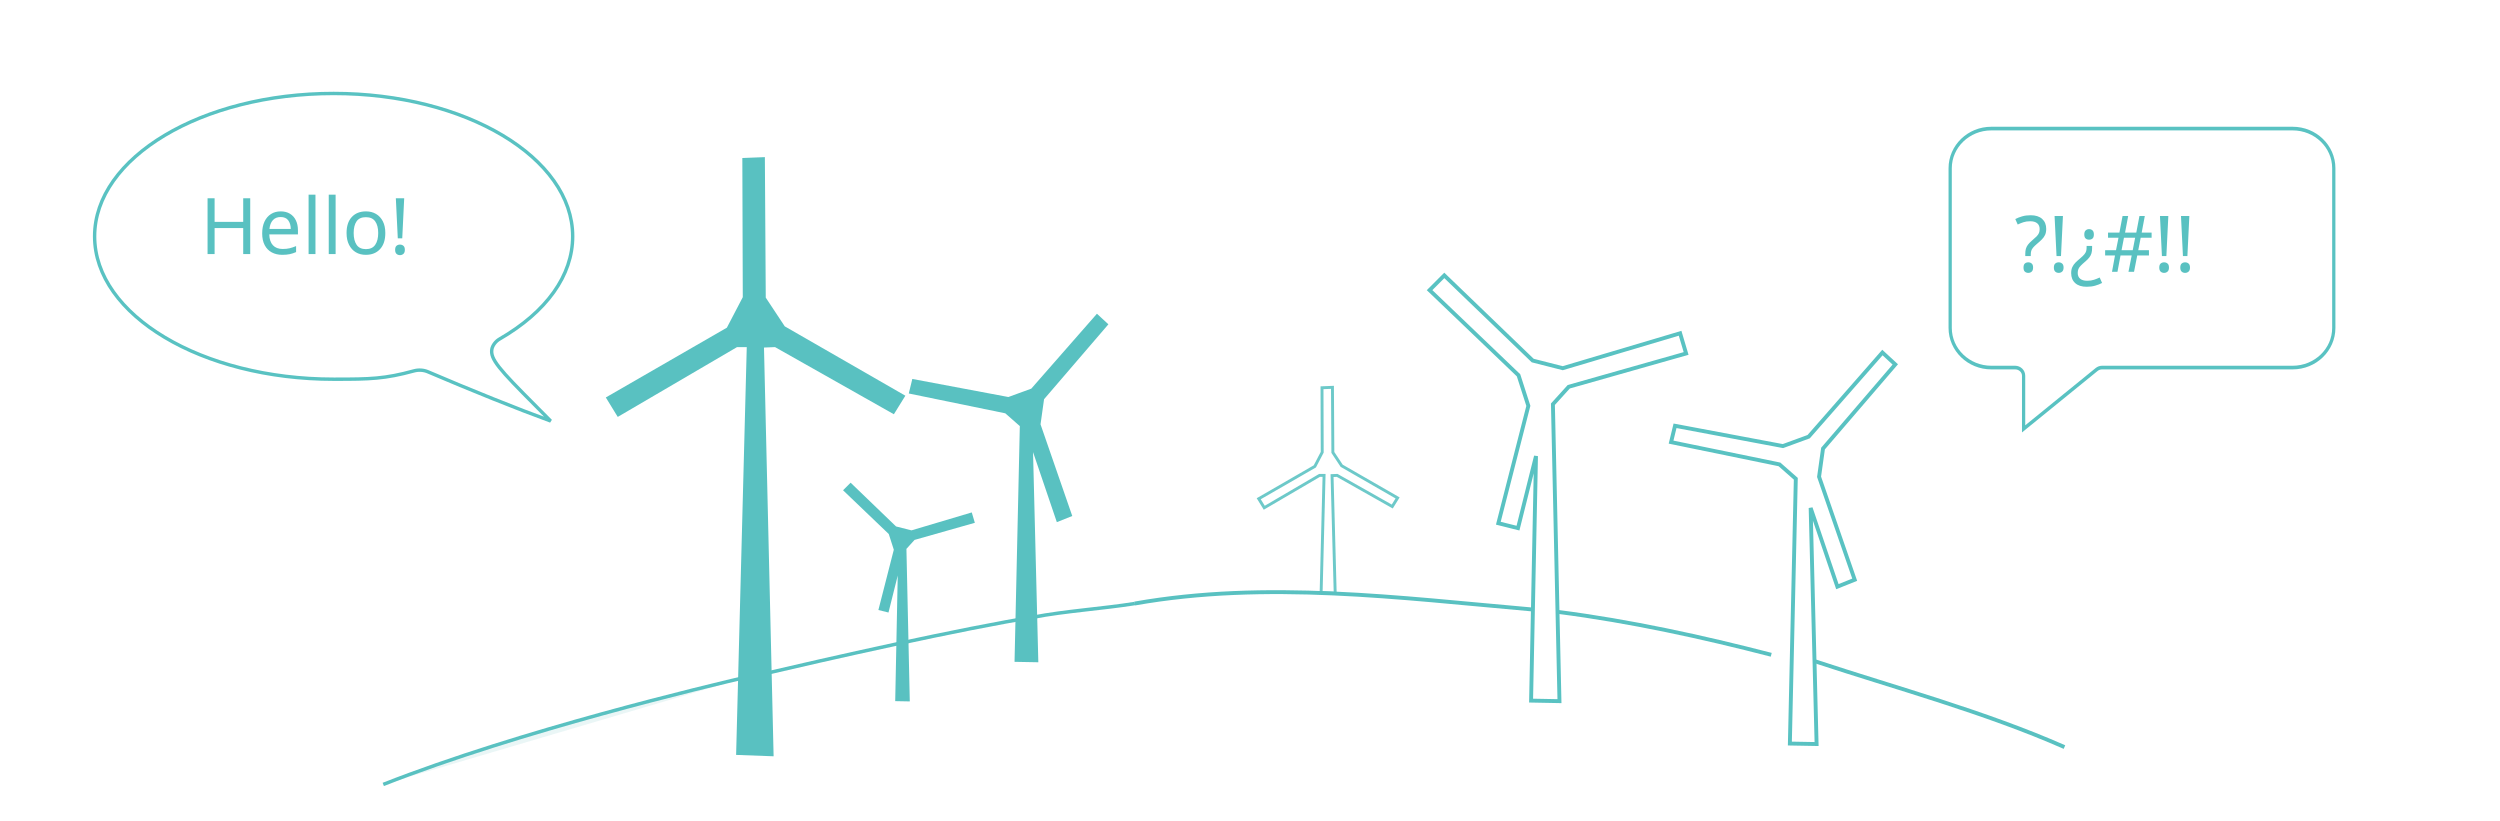
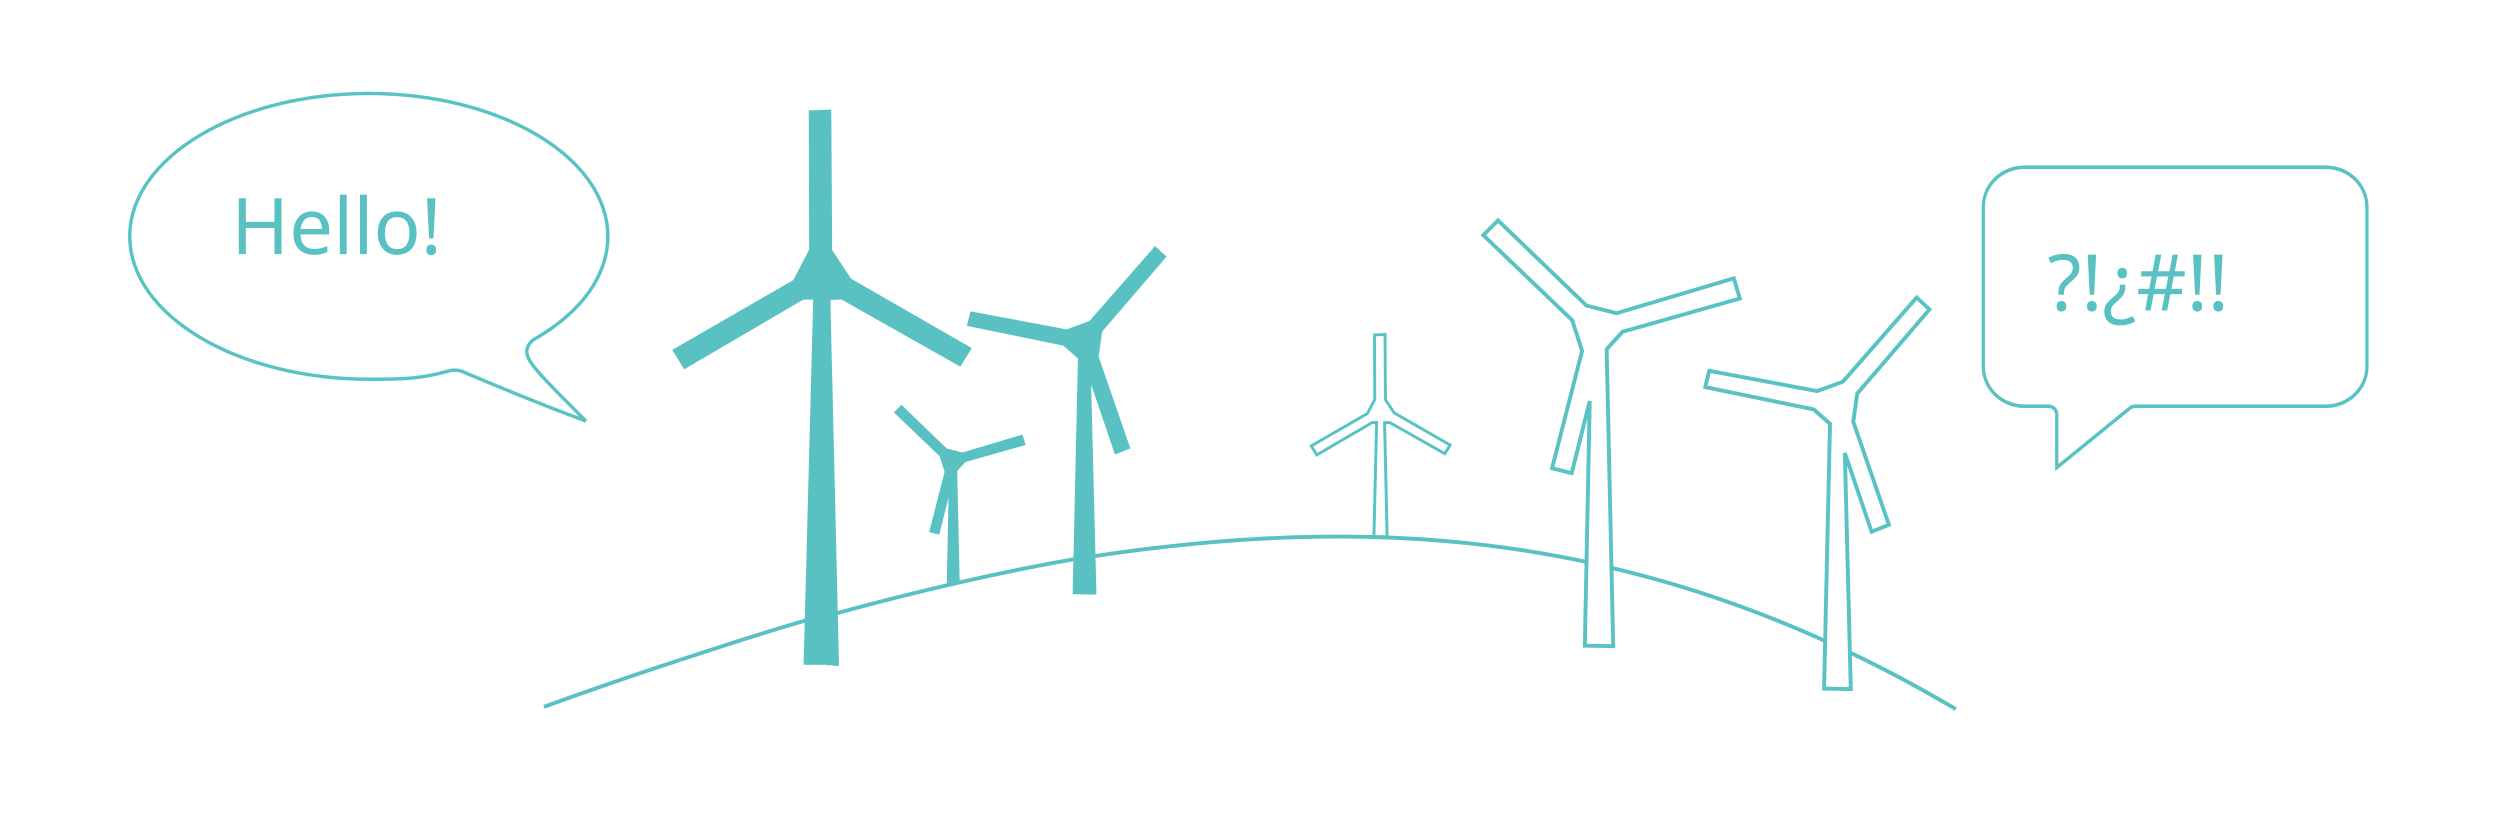
- <svg xmlns="http://www.w3.org/2000/svg" viewBox="0 0 1280 420" height="420" width="1280" version="1.1" id="svg4190">
+ <svg xmlns="http://www.w3.org/2000/svg" id="svg4190" version="1.1" width="1280" height="420" viewBox="0 0 1280 420">
  <defs id="defs4194" />
-   <rect y="133.938" x="-407.181" height="61.188" width="190.362" id="rect5289-6" style="fill:#a2faa3;fill-opacity:1;fill-rule:evenodd;stroke:none;stroke-width:4.05;stroke-miterlimit:4;stroke-dasharray:none;stroke-opacity:1" />
-   <rect y="201.406" x="-407.181" height="61.188" width="190.362" id="rect5289-6-7" style="fill:#88a0a8;fill-opacity:1;fill-rule:evenodd;stroke:none;stroke-width:4.05;stroke-miterlimit:4;stroke-dasharray:none;stroke-opacity:1" />
-   <rect y="268.875" x="-407.181" height="61.188" width="190.362" id="rect5289-6-7-5" style="fill:#595358;fill-opacity:1;fill-rule:evenodd;stroke:none;stroke-width:4.05;stroke-miterlimit:4;stroke-dasharray:none;stroke-opacity:1" />
-   <rect y="336.343" x="-407.181" height="61.188" width="190.362" id="rect5289-6-7-5-3" style="fill:#857f74;fill-opacity:1;fill-rule:evenodd;stroke:none;stroke-width:4.05;stroke-miterlimit:4;stroke-dasharray:none;stroke-opacity:1" />
-   <rect y="66.469" x="-407.181" height="61.188" width="190.362" id="rect5289-6-7-5-3-3" style="fill:#59c3c3;fill-opacity:1;fill-rule:evenodd;stroke:none;stroke-width:4.05;stroke-miterlimit:4;stroke-dasharray:none;stroke-opacity:1" />
-   <path id="path6015-7" d="m 682.217,198.314 -5.348,0.209 0.105,33.029 -3.775,7.234 -28.73,16.566 2.832,4.615 28.311,-16.568 2.307,0 -1.504,59.975 7.207,0.438 -1.613,-60.307 2.621,-0.105 28.205,15.938 2.727,-4.402 -28.625,-16.463 -4.508,-6.814 z" style="fill:none;fill-opacity:1;fill-rule:evenodd;stroke:#59c2c2;stroke-width:1.5;stroke-linecap:butt;stroke-linejoin:miter;stroke-miterlimit:4;stroke-dasharray:none;stroke-opacity:0.878" />
-   <path id="path6017-5" d="m 731.936,148.554 7.545,-7.546 45.273,43.596 15.371,3.913 60.085,-17.886 3.074,10.34 -60.085,17.047 -8.104,8.943 3.353,152.029 -14.532,-0.279 2.515,-125.2 -9.222,36.889 -10.06,-2.515 15.37,-60.085 -5.03,-15.65 z" style="fill:none;fill-opacity:1;fill-rule:evenodd;stroke:#59c2c2;stroke-width:2;stroke-linecap:butt;stroke-linejoin:miter;stroke-miterlimit:4;stroke-dasharray:none;stroke-opacity:1" />
-   <path id="path6019-3" d="m 855.588,226.366 2.027,-8.363 55.245,10.39 13.178,-4.815 37.759,-43.081 6.589,6.082 -36.998,43.081 -2.027,14.445 18.246,52.71 -8.87,3.548 -13.684,-40.293 3.041,120.879 -13.684,-0.253 3.041,-135.577 -8.363,-7.349 z" style="fill:none;fill-opacity:1;fill-rule:evenodd;stroke:#59c2c2;stroke-width:2;stroke-linecap:butt;stroke-linejoin:miter;stroke-miterlimit:4;stroke-dasharray:none;stroke-opacity:1" />
-   <path id="path6166" d="m 581.062,309 c -16.438,2.641 -35.7,3.847 -52.062,7" style="fill:#58bfbf;fill-opacity:0.125;fill-rule:evenodd;stroke:#59c1c1;stroke-width:1.8;stroke-linecap:butt;stroke-linejoin:miter;stroke-miterlimit:4;stroke-dasharray:none;stroke-opacity:1" />
-   <path id="path6168" d="m 531,315.625 c -39.82,6.438 -105.939,21.427 -144.91,30.547" style="fill:none;fill-opacity:0.125;fill-rule:evenodd;stroke:#59c1c1;stroke-width:1.8;stroke-linecap:butt;stroke-linejoin:miter;stroke-miterlimit:4;stroke-dasharray:none;stroke-opacity:1" />
-   <path id="path6170" d="M 383.5,346.343 C 361.689,351.445 266.683,374 196.231,401.623" style="fill:#58bfbf;fill-opacity:0.125;fill-rule:evenodd;stroke:#59c1c1;stroke-width:1.8;stroke-linecap:butt;stroke-linejoin:miter;stroke-miterlimit:4;stroke-dasharray:none;stroke-opacity:1" />
-   <path id="path6015-7-1" d="m 391.613,80.449 -11.537,0.451 0.228,71.256 -8.145,15.607 -61.982,35.739 6.11,9.957 61.076,-35.744 4.976,0 -5.45,208.798 19.2,0.707 -4.928,-209.277 5.655,-0.228 60.848,34.383 5.882,-9.497 -61.754,-35.516 -9.725,-14.701 z" style="fill:#59c1c1;fill-opacity:1;fill-rule:evenodd;stroke:none;stroke-width:2;stroke-linecap:butt;stroke-linejoin:miter;stroke-miterlimit:4;stroke-dasharray:none;stroke-opacity:1" />
-   <path id="path6017-5-2" d="m 431.645,251.019 3.876,-3.876 23.258,22.396 7.896,2.01 30.867,-9.188 1.579,5.312 -30.867,8.758 -4.163,4.594 1.723,78.101 -7.466,-0.144 1.292,-64.318 -4.738,18.951 -5.168,-1.292 7.896,-30.867 -2.584,-8.04 z" style="fill:#59c1c1;fill-opacity:1;fill-rule:evenodd;stroke:none;stroke-width:2;stroke-linecap:butt;stroke-linejoin:miter;stroke-miterlimit:4;stroke-dasharray:none;stroke-opacity:1" />
-   <path id="path6019-3-7" d="m 465.297,201.466 1.805,-7.445 49.181,9.25 11.731,-4.286 33.615,-38.352 5.866,5.414 -32.938,38.352 -1.805,12.859 16.243,46.925 -7.896,3.158 -12.183,-35.871 2.707,107.612 -12.182,-0.226 2.707,-120.697 -7.445,-6.542 z" style="fill:#59c1c1;fill-opacity:1;fill-rule:evenodd;stroke:none;stroke-width:2;stroke-linecap:butt;stroke-linejoin:miter;stroke-miterlimit:4;stroke-dasharray:none;stroke-opacity:1" />
-   <path id="path6344" d="m 581,309 c 67.259,-11.88 135.652,-2.871 203,3" style="fill:none;fill-rule:evenodd;stroke:#59c1c1;stroke-width:2;stroke-linecap:butt;stroke-linejoin:miter;stroke-miterlimit:4;stroke-dasharray:none;stroke-opacity:1" />
-   <path id="path6346" d="m 797.812,313.312 c 36.918,4.724 74.089,12.889 109.062,21.938" style="fill:none;fill-rule:evenodd;stroke:#59c1c1;stroke-width:2;stroke-linecap:butt;stroke-linejoin:miter;stroke-miterlimit:4;stroke-dasharray:none;stroke-opacity:1" />
-   <path id="path6348" d="m 929.062,338.5 c 42.192,13.906 87.194,26.052 127.938,44" style="fill:none;fill-rule:evenodd;stroke:#59c1c1;stroke-width:2;stroke-linecap:butt;stroke-linejoin:miter;stroke-miterlimit:4;stroke-dasharray:none;stroke-opacity:1" />
-   <path id="path6" d="m 274.575,208.121 c -19.227,-19.273 -23.624,-24.287 -22.742,-29.336 0.333,-1.873 1.926,-4.034 3.866,-5.156 24.186,-13.947 37.511,-32.644 37.511,-52.626 0,-40.329 -54.909,-73.147 -122.384,-73.147 -67.484,0 -122.384,32.814 -122.384,73.147 0,40.336 54.9,73.154 122.384,73.154 l 1,0 c 17.498,0 25.181,-0.167 40.1,-4.256 2.383,-0.653 4.989,-0.49 7.2,0.469 21.544,9.225 46.01,19.082 62.825,25.191 -2.549,-2.602 -5.143,-5.201 -7.376,-7.439 z" style="fill:none;stroke:#59c2c2;stroke-width:1.753;stroke-miterlimit:4;stroke-dasharray:none;stroke-opacity:1" />
-   <g style="fill:none;stroke:#59c2c2;stroke-width:2;stroke-miterlimit:4;stroke-dasharray:none;stroke-opacity:1" id="g5" transform="matrix(-0.8329789,0,0,0.9335966,602.2983,1320.728)">
-     <path style="fill:none;stroke:#59c2c2;stroke-width:2;stroke-miterlimit:4;stroke-dasharray:none;stroke-opacity:1" id="path7" d="m -686.168,-1344.153 c -13.927,0 -25.257,9.748 -25.257,21.73 l 0,87.603 c 0,11.982 11.33,21.73 25.257,21.73 l 117.138,0 c 1.229,0 2.418,0.374 3.358,1.055 l 44.903,32.571 0,-29.144 c 0,-2.475 2.332,-4.481 5.208,-4.481 l 14.672,0 c 13.927,0 25.257,-9.748 25.257,-21.73 l 0,-87.603 c 0,-11.982 -11.33,-21.73 -25.257,-21.73 z" />
+   <rect style="fill:#a2faa3;fill-opacity:1;fill-rule:evenodd;stroke:none;stroke-width:4.05;stroke-miterlimit:4;stroke-dasharray:none;stroke-opacity:1" id="rect5289-6" width="190.362" height="61.188" x="-407.181" y="133.938" />
+   <rect style="fill:#88a0a8;fill-opacity:1;fill-rule:evenodd;stroke:none;stroke-width:4.05;stroke-miterlimit:4;stroke-dasharray:none;stroke-opacity:1" id="rect5289-6-7" width="190.362" height="61.188" x="-407.181" y="201.406" />
+   <rect style="fill:#595358;fill-opacity:1;fill-rule:evenodd;stroke:none;stroke-width:4.05;stroke-miterlimit:4;stroke-dasharray:none;stroke-opacity:1" id="rect5289-6-7-5" width="190.362" height="61.188" x="-407.181" y="268.875" />
+   <rect style="fill:#857f74;fill-opacity:1;fill-rule:evenodd;stroke:none;stroke-width:4.05;stroke-miterlimit:4;stroke-dasharray:none;stroke-opacity:1" id="rect5289-6-7-5-3" width="190.362" height="61.188" x="-407.181" y="336.343" />
+   <rect style="fill:#59c3c3;fill-opacity:1;fill-rule:evenodd;stroke:none;stroke-width:4.05;stroke-miterlimit:4;stroke-dasharray:none;stroke-opacity:1" id="rect5289-6-7-5-3-3" width="190.362" height="61.188" x="-407.181" y="66.469" />
+   <path style="fill:none;stroke:#59c2c2;stroke-width:1.753;stroke-miterlimit:4;stroke-dasharray:none;stroke-opacity:1" d="m 292.575,208.121 c -19.227,-19.273 -23.624,-24.287 -22.742,-29.336 0.333,-1.873 1.926,-4.034 3.866,-5.156 24.186,-13.947 37.511,-32.644 37.511,-52.626 0,-40.329 -54.909,-73.147 -122.384,-73.147 -67.484,0 -122.384,32.814 -122.384,73.147 0,40.336 54.9,73.154 122.384,73.154 l 1,0 c 17.498,0 25.181,-0.167 40.1,-4.256 2.383,-0.653 4.989,-0.49 7.2,0.469 21.544,9.225 46.01,19.082 62.825,25.191 -2.549,-2.602 -5.143,-5.201 -7.376,-7.439 z" id="path6" />
+   <g transform="matrix(-0.8329789,0,0,0.9335966,619.2688,1340.527)" id="g5" style="fill:none;stroke:#59c2c2;stroke-width:2;stroke-miterlimit:4;stroke-dasharray:none;stroke-opacity:1">
+     <path d="m -686.168,-1344.153 c -13.927,0 -25.257,9.748 -25.257,21.73 l 0,87.603 c 0,11.982 11.33,21.73 25.257,21.73 l 117.138,0 c 1.229,0 2.418,0.374 3.358,1.055 l 44.903,32.571 0,-29.144 c 0,-2.475 2.332,-4.481 5.208,-4.481 l 14.672,0 c 13.927,0 25.257,-9.748 25.257,-21.73 l 0,-87.603 c 0,-11.982 -11.33,-21.73 -25.257,-21.73 z" id="path7" style="fill:none;stroke:#59c2c2;stroke-width:2;stroke-miterlimit:4;stroke-dasharray:none;stroke-opacity:1" />
  </g>
-   <text id="text7303" y="139.157" x="1031.346" style="font-style:normal;font-variant:normal;font-weight:normal;font-stretch:normal;font-size:40px;line-height:125%;font-family:'Courier 10 Pitch';-inkscape-font-specification:'Courier 10 Pitch, Normal';text-align:start;letter-spacing:0px;word-spacing:0px;writing-mode:lr-tb;text-anchor:start;fill:#59c1c1;fill-opacity:1;stroke:none;stroke-width:1px;stroke-linecap:butt;stroke-linejoin:miter;stroke-opacity:1" xml:space="preserve">
-     <tspan y="139.157" x="1031.346" id="tspan7305">?!¿#!!</tspan>
+   <text xml:space="preserve" style="font-style:normal;font-variant:normal;font-weight:normal;font-stretch:normal;font-size:40px;line-height:125%;font-family:'Courier 10 Pitch';-inkscape-font-specification:'Courier 10 Pitch, Normal';text-align:start;letter-spacing:0px;word-spacing:0px;writing-mode:lr-tb;text-anchor:start;fill:#59c1c1;fill-opacity:1;stroke:none;stroke-width:1px;stroke-linecap:butt;stroke-linejoin:miter;stroke-opacity:1" x="1048.317" y="158.956" id="text7303">
+     <tspan id="tspan7305" x="1048.317" y="158.956">?!¿#!!</tspan>
  </text>
-   <text id="text7303-9" y="130.069" x="102.396" style="font-style:normal;font-weight:normal;font-size:40px;line-height:125%;font-family:sans-serif;letter-spacing:0px;word-spacing:0px;fill:#59c1c1;fill-opacity:1;stroke:none;stroke-width:1px;stroke-linecap:butt;stroke-linejoin:miter;stroke-opacity:1" xml:space="preserve">
-     <tspan style="font-style:normal;font-variant:normal;font-weight:normal;font-stretch:normal;font-size:40px;line-height:125%;font-family:'Courier 10 Pitch';-inkscape-font-specification:'Courier 10 Pitch, Normal';text-align:start;writing-mode:lr-tb;text-anchor:start" y="130.069" x="102.396" id="tspan7305-3">Hello!</tspan>
+   <text xml:space="preserve" style="font-style:normal;font-weight:normal;font-size:40px;line-height:125%;font-family:sans-serif;letter-spacing:0px;word-spacing:0px;fill:#59c1c1;fill-opacity:1;stroke:none;stroke-width:1px;stroke-linecap:butt;stroke-linejoin:miter;stroke-opacity:1" x="118.396" y="130.069" id="text7303-9">
+     <tspan id="tspan7305-3" x="118.396" y="130.069" style="font-style:normal;font-variant:normal;font-weight:normal;font-stretch:normal;font-size:40px;line-height:125%;font-family:'Courier 10 Pitch';-inkscape-font-specification:'Courier 10 Pitch, Normal';text-align:start;writing-mode:lr-tb;text-anchor:start">Hello!</tspan>
  </text>
+   <g id="g5037" transform="translate(16,-467.8656)">
+     <path id="path4986" d="m 409.613,523.949 -11.537,0.451 0.229,71.254 -8.146,15.607 -61.98,35.74 6.109,9.957 61.076,-35.744 4.977,0 -4.887,187.141 c 0.205,-0.095 0.437,-0.153 0.752,-0.17 0.142,-0.007 0.29,0.014 0.422,0.07 0.141,-0.008 0.416,-0.01 0.422,-0.01 0.209,0.004 0.418,0.003 0.627,0.002 0.258,1.1e-4 0.516,5e-5 0.773,0 0.209,-7e-5 0.418,-10e-6 0.627,0 l 0.484,0 0.498,0 0.5,0 0.508,0 0.492,0 0.633,0 0.484,0 0.498,0 0.5,0 0.625,0 0.443,0 0.434,0 0.496,0 0.502,0 0.5,0 c 0.483,-0.019 0.694,0.072 1.014,0.246 0.248,-0.016 0.567,0.009 0.713,0.006 0.27,-0.006 0.539,-0.002 0.809,-0.002 0.154,-1.6e-4 0.307,-4e-5 0.461,0 0.199,8e-5 0.399,10e-6 0.598,0 0.379,0 0.43,0.031 0.574,0.297 0.118,-0.017 0.248,-0.038 0.322,-0.043 0.17,-0.006 0.341,-0.005 0.512,-0.004 0.165,5e-4 0.331,0 0.496,0 0.148,8e-5 0.295,4e-5 0.443,0 l 0.566,0 0.391,0 -4.41,-187.307 5.654,-0.227 60.848,34.383 5.883,-9.498 -61.754,-35.516 -9.725,-14.701 -0.455,-71.934 z" style="fill:#59c1c1;fill-opacity:1;fill-rule:evenodd;stroke:none;stroke-width:2;stroke-linecap:butt;stroke-linejoin:miter;stroke-miterlimit:4;stroke-dasharray:none;stroke-opacity:1" />
+     <path id="path4984" d="m 406.48,807.299 c -0.183,0.062 -0.103,0.061 0.094,0.033 -0.042,-0.015 -0.043,-0.015 -0.094,-0.033 z" style="fill:#59c1c1;fill-opacity:1;fill-rule:evenodd;stroke:none;stroke-width:2;stroke-linecap:butt;stroke-linejoin:miter;stroke-miterlimit:4;stroke-dasharray:none;stroke-opacity:1" />
+     <path id="path4982" d="m 406.928,807.455 c 0.045,0.085 0.107,0.181 0.178,0.305 -0.023,-0.172 -0.029,-0.247 -0.178,-0.305 z" style="fill:#59c1c1;fill-opacity:1;fill-rule:evenodd;stroke:none;stroke-width:2;stroke-linecap:butt;stroke-linejoin:miter;stroke-miterlimit:4;stroke-dasharray:none;stroke-opacity:1" />
+     <path id="path4980" d="m 404.4,807.633 c 0.156,0.288 0.164,0.242 0,0 z" style="fill:#59c1c1;fill-opacity:1;fill-rule:evenodd;stroke:none;stroke-width:2;stroke-linecap:butt;stroke-linejoin:miter;stroke-miterlimit:4;stroke-dasharray:none;stroke-opacity:1" />
+     <path id="path5035" d="m 445.521,675.143 -3.877,3.877 23.402,22.396 2.584,8.039 -7.896,30.867 5.168,1.293 4.738,-18.951 -0.893,44.361 c 0.524,-0.244 0.932,-0.391 1.258,-0.377 0.177,-0.104 0.351,-0.186 0.49,-0.078 0.046,0.036 0.084,0.081 0.129,0.119 0.19,-0.27 0.328,-0.486 0.32,-0.537 -0.018,0.003 -0.048,0.004 -0.06,0.006 0.042,-0.029 0.058,-0.025 0.06,-0.006 0.134,-0.02 0.367,-0.059 0.461,-0.045 0.328,0.048 0.198,0.033 0.373,0.06 0.399,-0.287 0.382,-0.401 0.896,-0.393 l 0.723,0 c 0.199,-2e-5 0.397,-1.6e-4 0.596,0 0.029,-5e-5 0.059,5e-5 0.088,0 0.076,-0.282 0.079,-0.211 0.055,0 0.228,-3.7e-4 0.456,6.1e-4 0.684,0.002 0.174,10e-4 0.349,-0.002 0.523,-0.004 l -1.252,-56.748 4.162,-4.596 30.867,-8.756 -1.58,-5.312 -30.865,9.188 -7.896,-2.01 -23.258,-22.396 z" style="fill:#59c1c1;fill-opacity:1;fill-rule:evenodd;stroke:none;stroke-width:2;stroke-linecap:butt;stroke-linejoin:miter;stroke-miterlimit:4;stroke-dasharray:none;stroke-opacity:1" />
+     <path id="path5033" d="m 474.137,765.775 c -0.018,3e-5 -0.036,-3e-5 -0.055,0 -0.01,0.039 -0.069,0.291 -0.082,0.342 0.009,0.002 0.018,0.006 0.027,0.008 0.022,2.2e-4 0.042,-4.5e-4 0.065,0 0.022,-0.159 0.034,-0.255 0.045,-0.35 z" style="fill:#59c1c1;fill-opacity:1;fill-rule:evenodd;stroke:none;stroke-width:2;stroke-linecap:butt;stroke-linejoin:miter;stroke-miterlimit:4;stroke-dasharray:none;stroke-opacity:1" />
+     <path id="path5031" d="m 470.625,766.689 c -0.029,0.041 -0.072,0.089 -0.104,0.133 0.082,-9.8e-4 0.166,0.002 0.252,0.004 -0.049,-0.046 -0.097,-0.093 -0.148,-0.137 z" style="fill:#59c1c1;fill-opacity:1;fill-rule:evenodd;stroke:none;stroke-width:2;stroke-linecap:butt;stroke-linejoin:miter;stroke-miterlimit:4;stroke-dasharray:none;stroke-opacity:1" />
+     <path id="path5029" d="m 470.521,766.822 c -0.021,2.5e-4 -0.03,0.003 -0.051,0.004 0.01,0.008 0.022,0.013 0.031,0.021 0.006,-0.008 0.013,-0.017 0.019,-0.025 z" style="fill:#59c1c1;fill-opacity:1;fill-rule:evenodd;stroke:none;stroke-width:2;stroke-linecap:butt;stroke-linejoin:miter;stroke-miterlimit:4;stroke-dasharray:none;stroke-opacity:1" />
+     <path id="path5027" d="m 470.471,766.826 c -0.136,-0.115 -0.289,-0.17 -0.465,-0.178 -0.118,0.07 -0.238,0.15 -0.35,0.186 -0.003,0.004 -0.008,0.006 -0.012,0.01 0.292,-0.046 0.492,-0.049 0.607,0.008 0.067,-0.011 0.123,-0.023 0.219,-0.025 z" style="fill:#59c1c1;fill-opacity:1;fill-rule:evenodd;stroke:none;stroke-width:2;stroke-linecap:butt;stroke-linejoin:miter;stroke-miterlimit:4;stroke-dasharray:none;stroke-opacity:1" />
+     <path id="path5025" d="m 471.596,766.285 c -0.147,0.034 -0.295,0.064 -0.439,0.107 -0.024,0.007 -0.305,0.3 -0.193,0.246 0.293,-0.141 0.473,-0.251 0.633,-0.354 z" style="fill:#59c1c1;fill-opacity:1;fill-rule:evenodd;stroke:none;stroke-width:2;stroke-linecap:butt;stroke-linejoin:miter;stroke-miterlimit:4;stroke-dasharray:none;stroke-opacity:1" />
+     <path id="path5023" d="m 469.803,766.912 c -0.027,0.005 -0.056,0.024 -0.084,0.037 0.07,-0.006 0.145,-0.004 0.221,-0.002 -0.041,-0.035 -0.087,-0.044 -0.137,-0.035 z" style="fill:#59c1c1;fill-opacity:1;fill-rule:evenodd;stroke:none;stroke-width:2;stroke-linecap:butt;stroke-linejoin:miter;stroke-miterlimit:4;stroke-dasharray:none;stroke-opacity:1" />
+     <path id="path5021" d="m 469.123,766.992 c -0.065,0.017 -0.169,0.109 -0.213,0.191 0.075,-0.004 0.135,-0.006 0.215,-0.008 0.012,-0.01 0.02,-0.024 0.033,-0.033 0.003,-0.04 0.01,-0.079 0.012,-0.119 0.002,-0.031 -0.018,-0.039 -0.047,-0.031 z" style="fill:#59c1c1;fill-opacity:1;fill-rule:evenodd;stroke:none;stroke-width:2;stroke-linecap:butt;stroke-linejoin:miter;stroke-miterlimit:4;stroke-dasharray:none;stroke-opacity:1" />
+     <path id="path5019" d="m 470.969,767.008 c -0.057,0.027 -0.145,0.081 -0.211,0.115 0.067,0.025 0.133,0.045 0.201,0.076 0.032,-0.034 0.062,-0.067 0.096,-0.102 -0.028,-0.031 -0.057,-0.06 -0.086,-0.09 z" style="fill:#59c1c1;fill-opacity:1;fill-rule:evenodd;stroke:none;stroke-width:2;stroke-linecap:butt;stroke-linejoin:miter;stroke-miterlimit:4;stroke-dasharray:none;stroke-opacity:1" />
+     <path id="path5017" d="m 470.752,767.223 c 0.021,0.041 0.042,0.089 0.062,0.135 0.024,-0.028 0.053,-0.058 0.078,-0.086 -0.053,-0.018 -0.094,-0.033 -0.141,-0.049 z" style="fill:#59c1c1;fill-opacity:1;fill-rule:evenodd;stroke:none;stroke-width:2;stroke-linecap:butt;stroke-linejoin:miter;stroke-miterlimit:4;stroke-dasharray:none;stroke-opacity:1" />
+     <path id="path5015" d="m 468.969,767.357 c -0.017,0.006 -0.032,0.007 -0.049,0.014 0.007,0.022 0.011,0.035 0.018,0.057 0.011,-0.023 0.018,-0.049 0.031,-0.07 z" style="fill:#59c1c1;fill-opacity:1;fill-rule:evenodd;stroke:none;stroke-width:2;stroke-linecap:butt;stroke-linejoin:miter;stroke-miterlimit:4;stroke-dasharray:none;stroke-opacity:1" />
+     <path id="path5013" d="m 470.562,767.557 c 0.007,0.033 0.011,0.055 0.019,0.09 0.01,-0.014 0.015,-0.021 0.025,-0.035 -0.016,-0.018 -0.029,-0.037 -0.045,-0.055 z" style="fill:#59c1c1;fill-opacity:1;fill-rule:evenodd;stroke:none;stroke-width:2;stroke-linecap:butt;stroke-linejoin:miter;stroke-miterlimit:4;stroke-dasharray:none;stroke-opacity:1" />
+     <path id="path6019-3-7" d="m 479.047,634.716 1.805,-7.445 49.181,9.25 11.731,-4.286 33.615,-38.352 5.866,5.414 -32.938,38.352 -1.805,12.859 16.243,46.925 -7.896,3.158 -12.183,-35.871 2.707,107.612 -12.182,-0.226 2.707,-120.697 -7.445,-6.542 z" style="fill:#59c1c1;fill-opacity:1;fill-rule:evenodd;stroke:none;stroke-width:2;stroke-linecap:butt;stroke-linejoin:miter;stroke-miterlimit:4;stroke-dasharray:none;stroke-opacity:1" />
+     <path style="fill:none;fill-opacity:1;fill-rule:evenodd;stroke:#59c2c2;stroke-width:1.5;stroke-linecap:butt;stroke-linejoin:miter;stroke-miterlimit:4;stroke-dasharray:none;stroke-opacity:1" d="m 693.123,639.123 -5.348,0.209 0.105,33.029 -3.775,7.234 -28.73,16.566 2.832,4.615 28.311,-16.568 2.307,0 -1.379,58.6 6.77,0 -1.301,-58.494 2.621,-0.105 28.205,15.938 2.727,-4.402 -28.625,-16.463 -4.508,-6.814 -0.211,-33.344 z" id="path6015-7-2" />
+     <path style="fill:none;fill-opacity:1;fill-rule:evenodd;stroke:#59c2c2;stroke-width:2;stroke-linecap:butt;stroke-linejoin:miter;stroke-miterlimit:4;stroke-dasharray:none;stroke-opacity:1" d="m 743.448,588.272 7.545,-7.546 45.273,43.596 15.371,3.913 60.085,-17.886 3.074,10.34 -60.085,17.047 -8.104,8.943 3.353,152.029 -14.532,-0.279 2.515,-125.2 -9.222,36.889 -10.06,-2.515 15.37,-60.085 -5.03,-15.65 z" id="path6017-5-9" />
+     <path style="fill:none;fill-opacity:1;fill-rule:evenodd;stroke:#59c2c2;stroke-width:2;stroke-linecap:butt;stroke-linejoin:miter;stroke-miterlimit:4;stroke-dasharray:none;stroke-opacity:1" d="m 931.135,802.023 0.469,18.644 -13.684,-0.253 0.546,-24.331 m 0,0 2.495,-111.246 -8.363,-7.349 -55.498,-11.404 2.027,-8.363 55.245,10.39 13.178,-4.815 37.759,-43.081 6.589,6.082 -36.998,43.081 -2.027,14.445 18.246,52.71 -8.87,3.548 -13.684,-40.293 2.572,102.235" id="path6019-3-0" />
+     <path id="path8230" d="m 262.5,829.74 c 23.788,-8.604 47.017,-16.621 69.729,-24.027" style="fill:none;fill-rule:evenodd;stroke:#59c1c1;stroke-width:2;stroke-linecap:butt;stroke-linejoin:miter;stroke-miterlimit:4;stroke-dasharray:none;stroke-opacity:1" />
+     <path id="path8236" d="m 332.229,805.713 c 21.469,-7.001 45.32,-14.799 65.904,-20.69" style="fill:none;fill-rule:evenodd;stroke:#59c1c1;stroke-width:2;stroke-linecap:butt;stroke-linejoin:miter;stroke-miterlimit:4;stroke-dasharray:none;stroke-opacity:1" />
+     <path id="path8242" d="m 412.414,781.81 c 41.638,-11.385 85.418,-21.476 124.045,-28.097" style="fill:none;fill-rule:evenodd;stroke:#59c1c1;stroke-width:2;stroke-linecap:butt;stroke-linejoin:miter;stroke-miterlimit:4;stroke-dasharray:none;stroke-opacity:1" />
+     <path id="path8228" d="m 543.544,752.739 c 16.019,-2.536 33.282,-4.603 48.797,-6.163" style="fill:none;fill-rule:evenodd;stroke:#59c1c1;stroke-width:2;stroke-linecap:butt;stroke-linejoin:miter;stroke-miterlimit:4;stroke-dasharray:none;stroke-opacity:1" />
+     <path id="path8248" d="m 592.34,746.576 c 71.895,-7.231 138.646,-4.864 203.548,8.901" style="fill:none;fill-rule:evenodd;stroke:#59c1c1;stroke-width:2;stroke-linecap:butt;stroke-linejoin:miter;stroke-miterlimit:4;stroke-dasharray:none;stroke-opacity:1" />
+     <path id="path8254" d="m 809.247,758.664 c 36.917,8.71 73.123,21.069 109.052,37.3" style="fill:none;fill-rule:evenodd;stroke:#59c1c1;stroke-width:2;stroke-linecap:butt;stroke-linejoin:miter;stroke-miterlimit:4;stroke-dasharray:none;stroke-opacity:1" />
+     <path id="path6348-7" d="m 931.11,801.921 c 18.113,8.663 36.168,18.32 54.221,29.001" style="fill:none;fill-rule:evenodd;stroke:#59c1c1;stroke-width:2;stroke-linecap:butt;stroke-linejoin:miter;stroke-miterlimit:4;stroke-dasharray:none;stroke-opacity:1" />
+   </g>
</svg>
